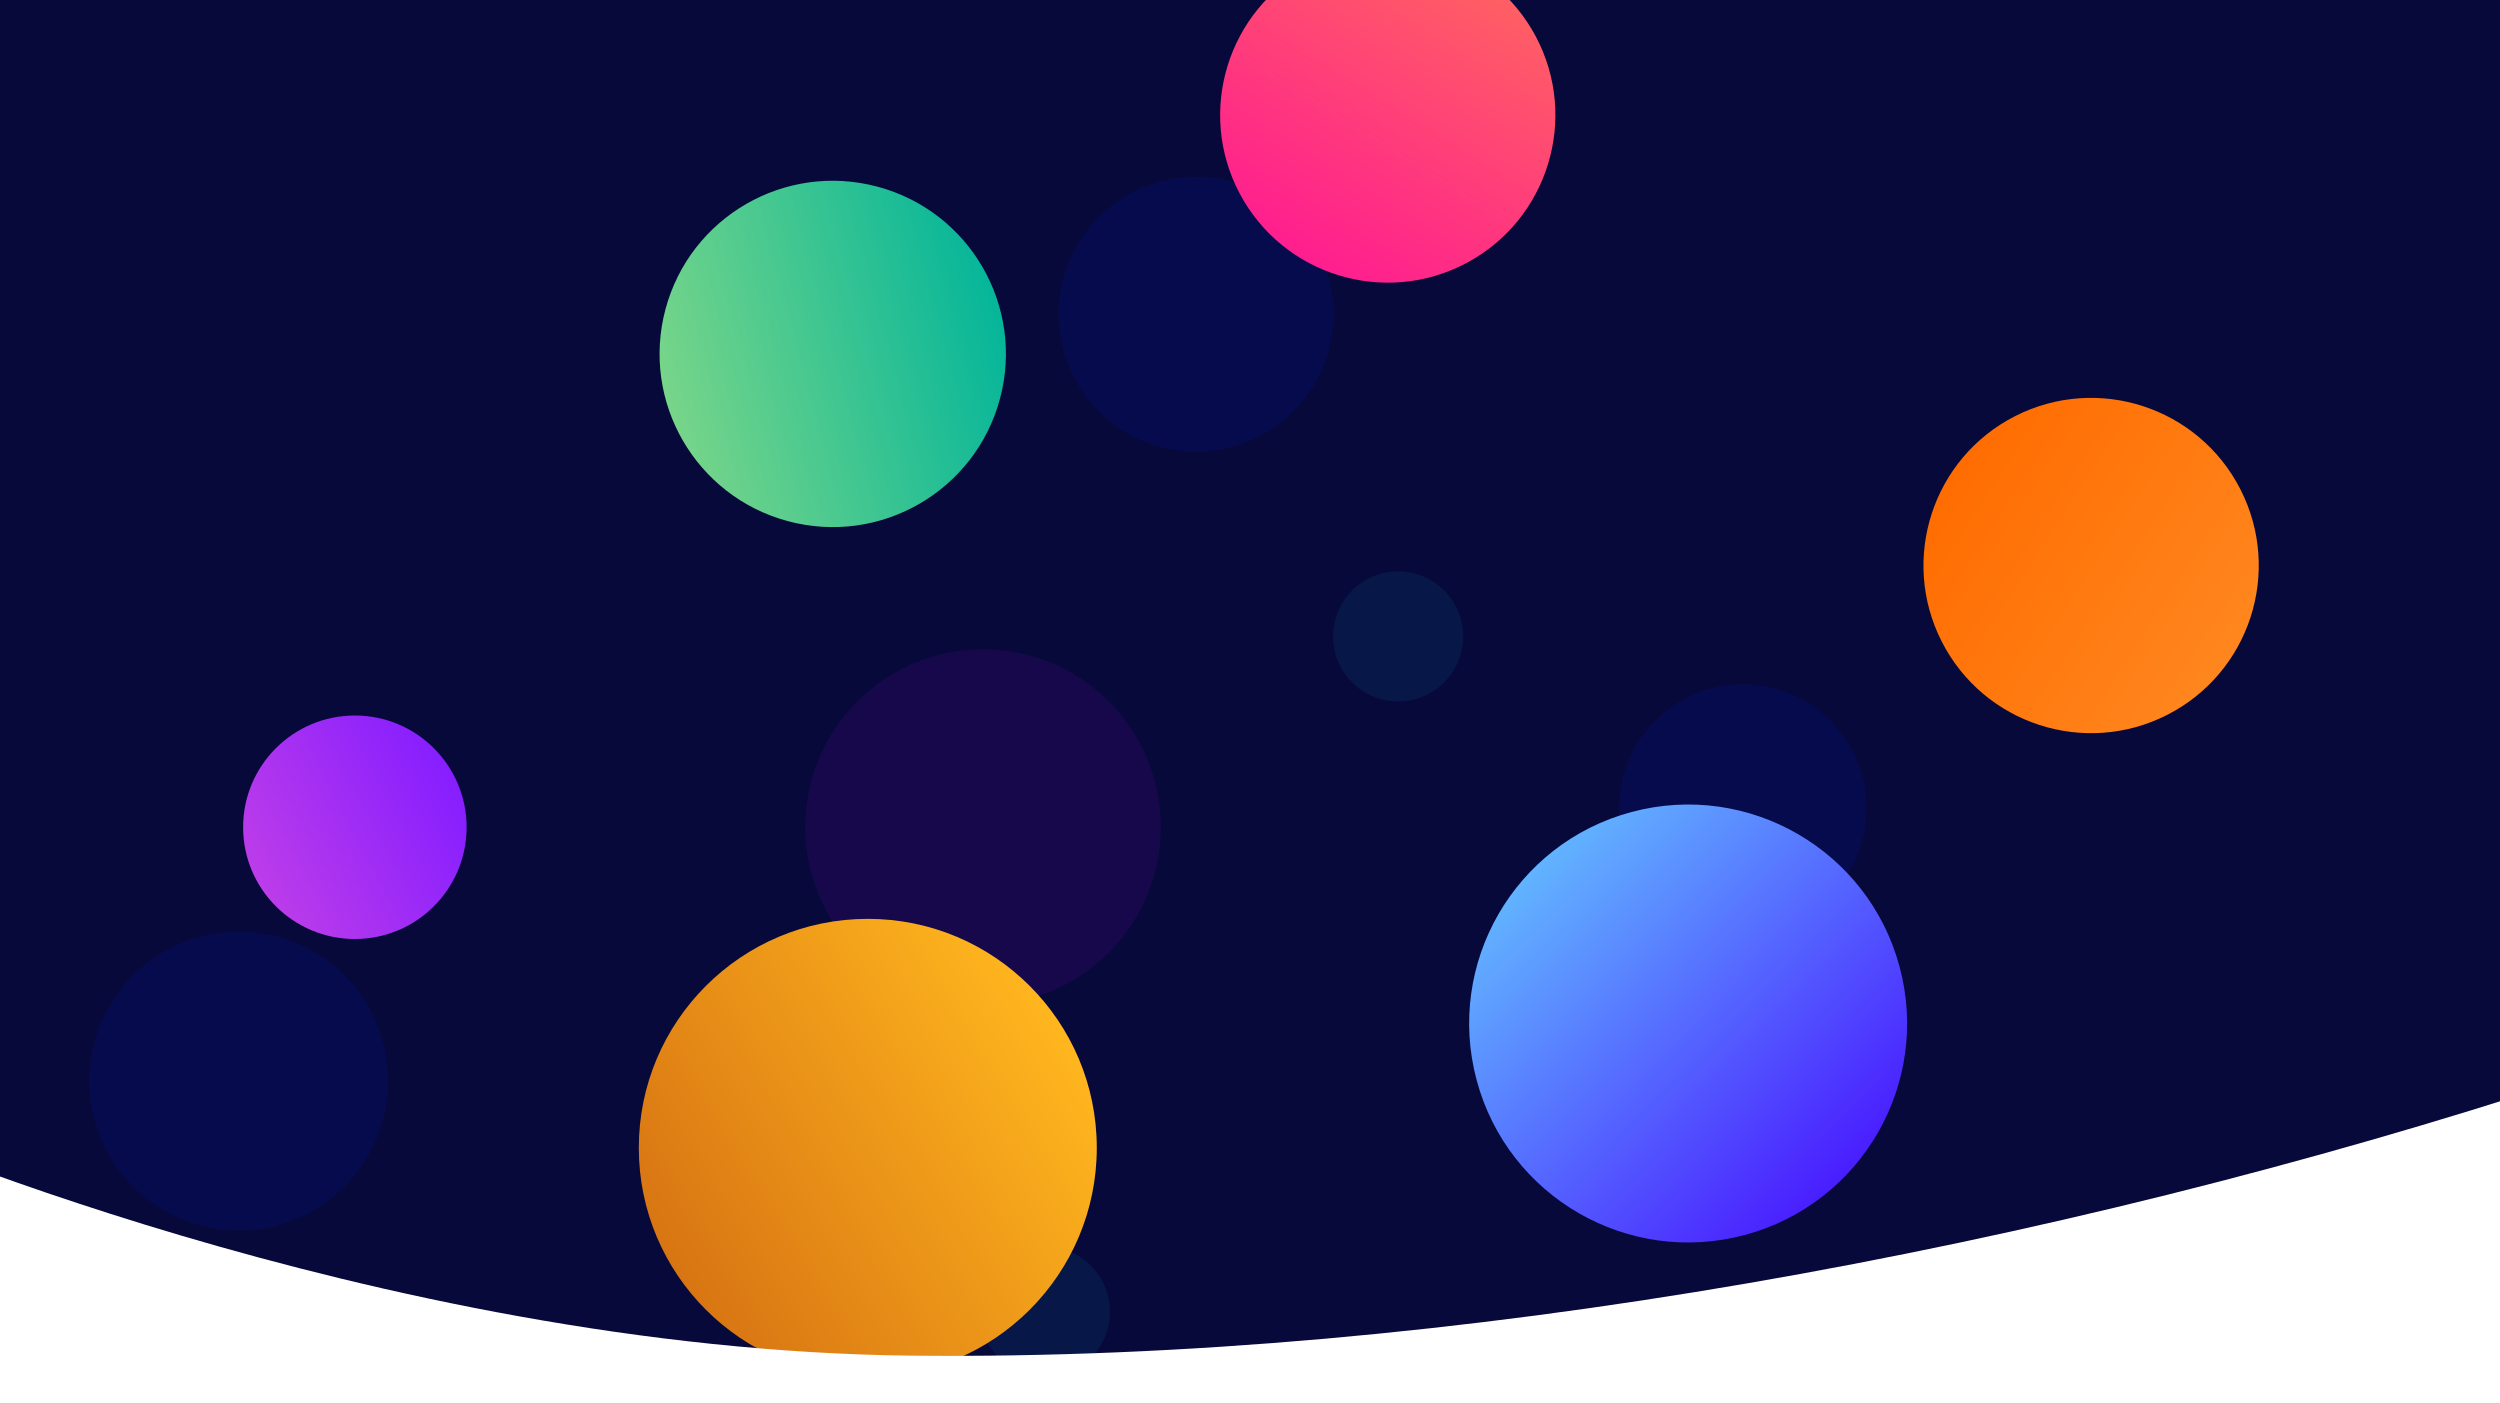
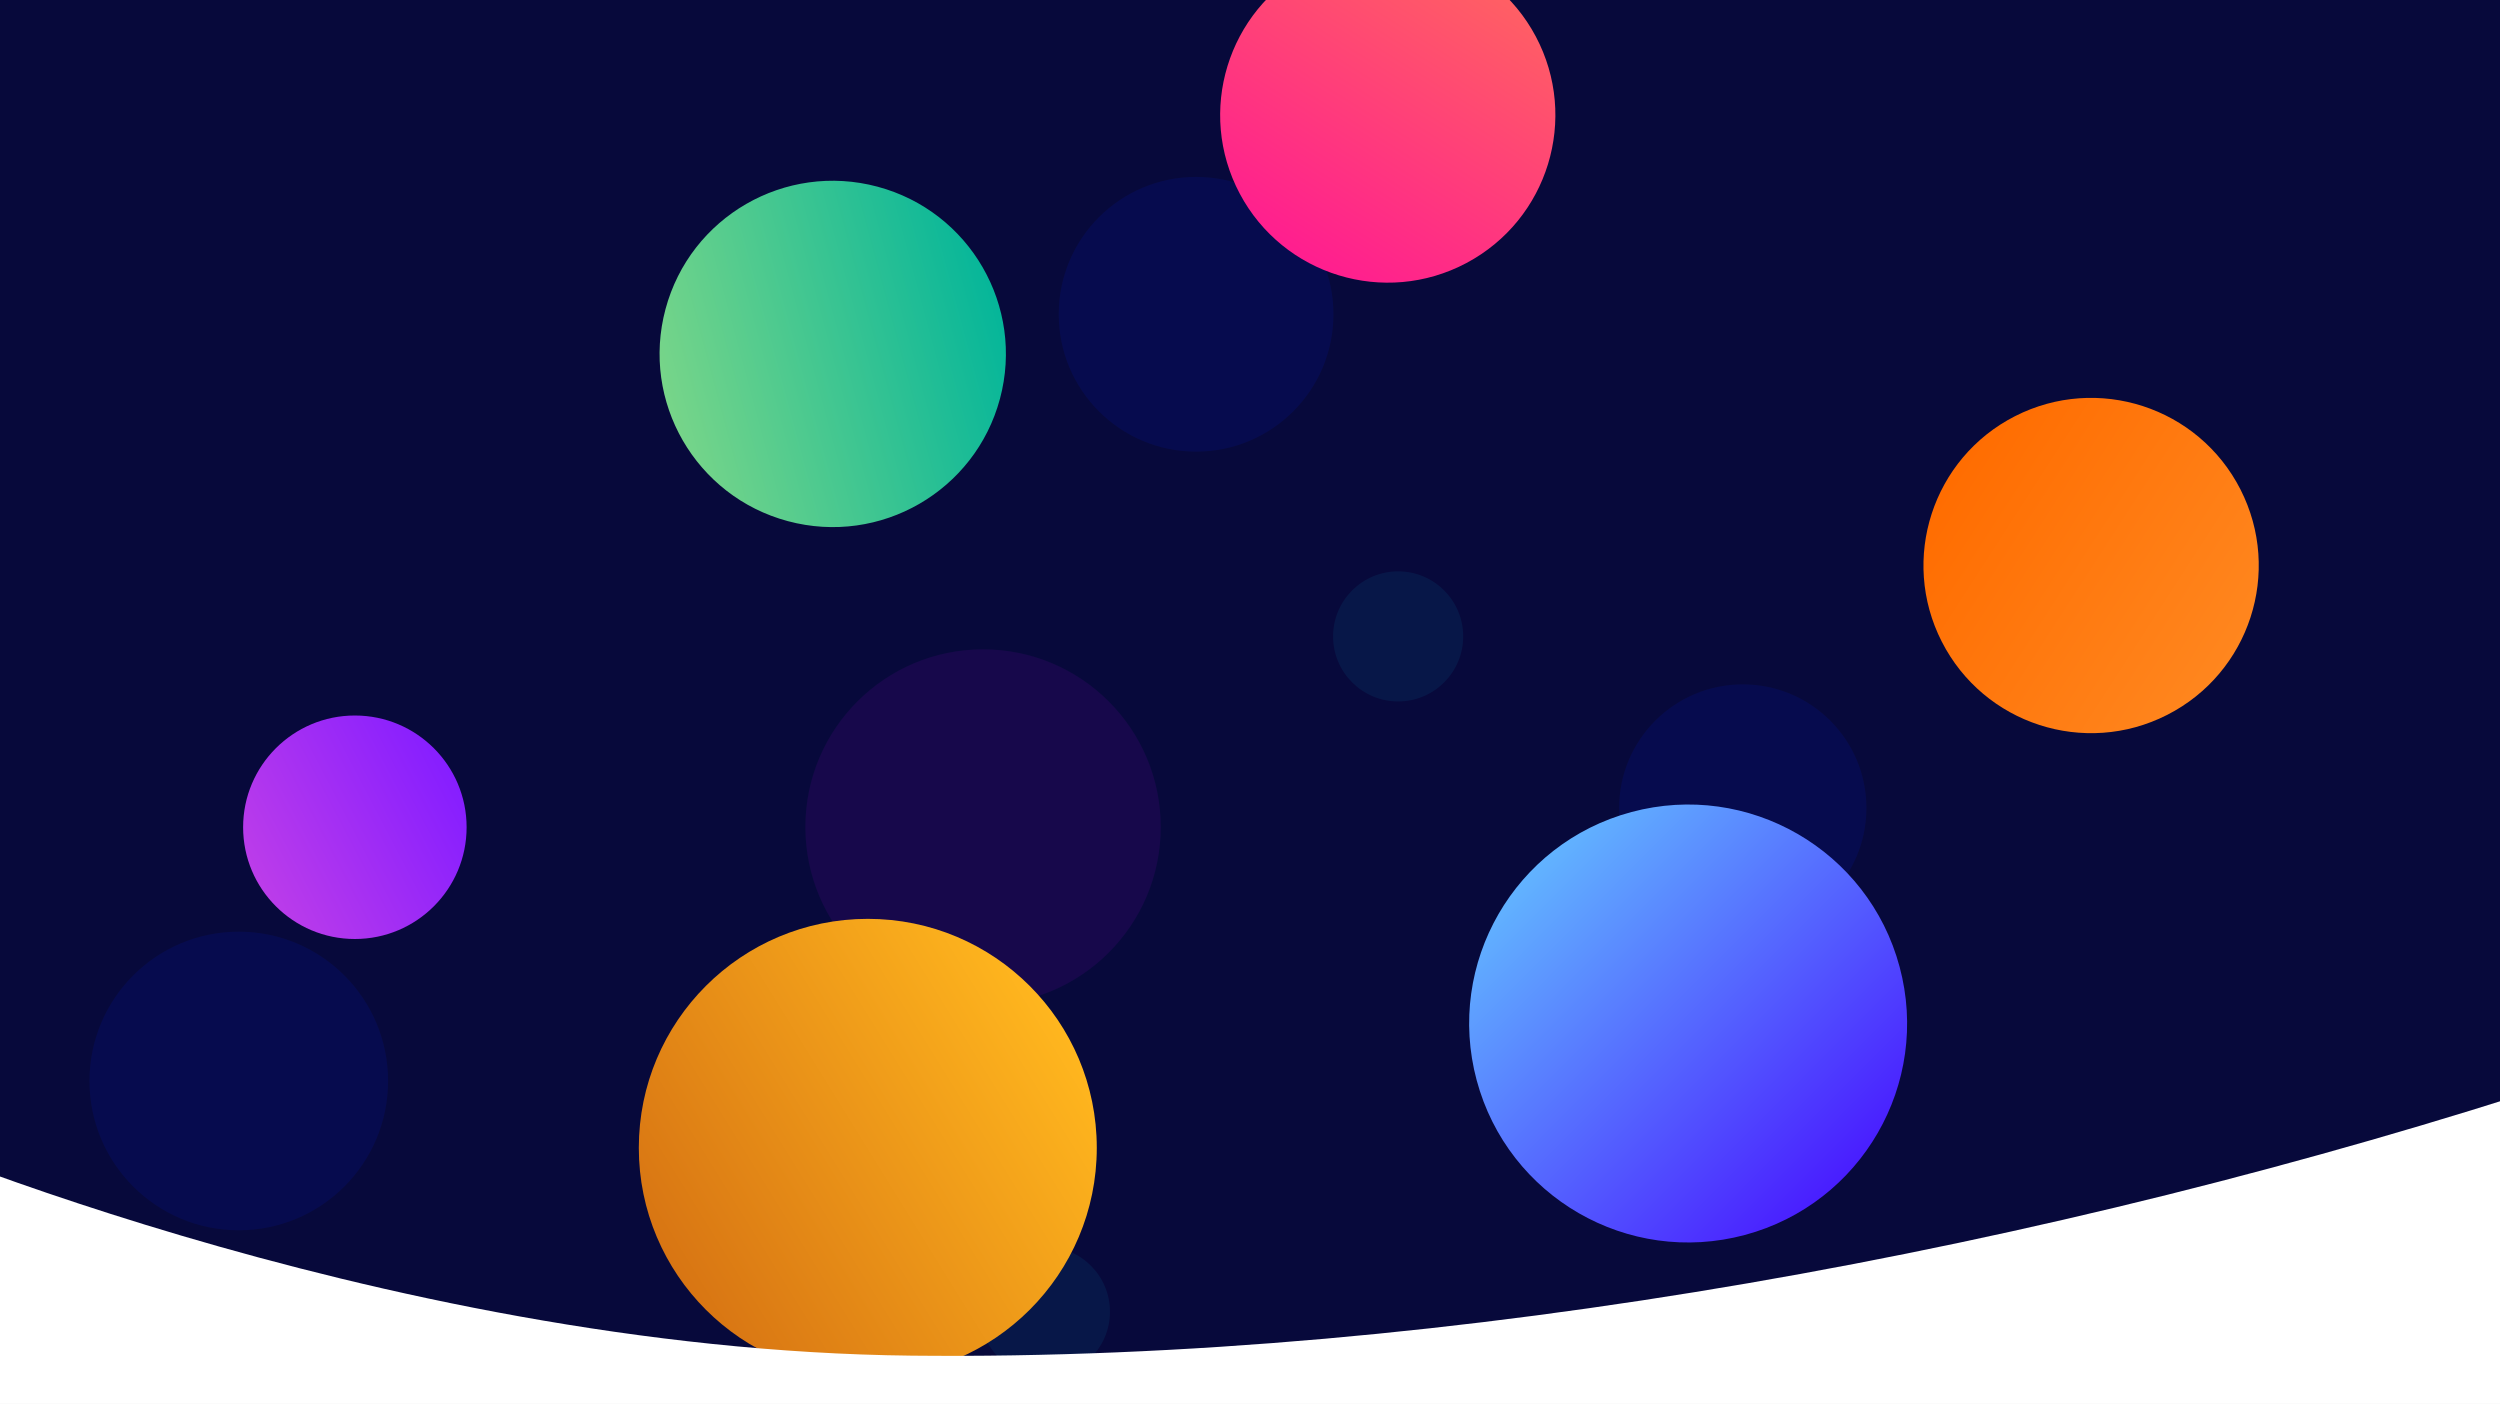
<svg xmlns="http://www.w3.org/2000/svg" viewBox="0 0 1366 767">
  <defs>
-     <style>.a{clip-path:url(#h);}.b{fill:#aa01dd;}.b,.c{opacity:0.1;}.c{fill:#0320ff;}.d{fill:url(#a);}.e{fill:url(#b);}.f{fill:url(#c);}.g{fill:#03e2ff;opacity:0.07;}.h{fill:url(#d);}.i{fill:url(#e);}.j{fill:url(#f);}.k{fill:#fff;}.l{fill:#07093b;}</style>
+     <style>.a{clip-path:url(#h);}.b{fill:#07093b;}.c{fill:#aa01dd;}.c,.d{opacity:0.1;}.d{fill:#0320ff;}.e{fill:url(#a);}.f{fill:url(#b);}.g{fill:url(#c);}.h{fill:#03e2ff;opacity:0.07;}.i{fill:url(#d);}.j{fill:url(#e);}.k{fill:url(#f);}.l{fill:#fff;}</style>
    <linearGradient id="a" x1="0.072" y1="0.756" x2="0.96" y2="0.242" gradientUnits="objectBoundingBox">
      <stop offset="0" stop-color="#ff1e8f" />
      <stop offset="1" stop-color="#ff6262" />
    </linearGradient>
    <linearGradient id="b" x1="0.072" y1="0.756" x2="0.96" y2="0.242" gradientUnits="objectBoundingBox">
      <stop offset="0" stop-color="#77d589" />
      <stop offset="1" stop-color="#02b59a" />
    </linearGradient>
    <linearGradient id="c" x1="0.072" y1="0.756" x2="2.06" y2="-0.283" gradientUnits="objectBoundingBox">
      <stop offset="0" stop-color="#861eff" />
      <stop offset="1" stop-color="#ff62cf" />
    </linearGradient>
    <linearGradient id="d" x1="0.072" y1="0.756" x2="0.922" y2="0.23" gradientUnits="objectBoundingBox">
      <stop offset="0" stop-color="#ffb61e" />
      <stop offset="1" stop-color="#d87513" />
    </linearGradient>
    <linearGradient id="e" x1="0.072" y1="0.756" x2="0.96" y2="0.242" gradientUnits="objectBoundingBox">
      <stop offset="0" stop-color="#ff861e" />
      <stop offset="1" stop-color="#ff6c00" />
    </linearGradient>
    <linearGradient id="f" x1="0.072" y1="0.756" x2="0.96" y2="0.242" gradientUnits="objectBoundingBox">
      <stop offset="0" stop-color="#491eff" />
      <stop offset="1" stop-color="#62b7ff" />
    </linearGradient>
    <clipPath id="h">
      <rect width="1366" height="767" />
    </clipPath>
  </defs>
  <g id="g" class="a">
-     <rect class="l" width="1366" height="767" />
-     <ellipse class="b" cx="97.093" cy="97.093" rx="97.093" ry="97.093" transform="translate(440.048 354.796)" />
-     <ellipse class="c" cx="75.051" cy="75.051" rx="75.051" ry="75.051" transform="translate(578.492 96.67)" />
-     <circle class="d" cx="91.587" cy="91.587" r="91.587" transform="matrix(0.883, -0.469, 0.469, 0.883, 634.449, 24.949)" />
-     <circle class="e" cx="94.59" cy="94.59" r="94.59" transform="matrix(0.966, 0.259, -0.259, 0.966, 388.134, 77.514)" />
-     <ellipse class="f" cx="61.058" cy="61.058" rx="61.058" ry="61.058" transform="translate(254.955 513.069) rotate(180)" />
-     <circle class="c" cx="67.564" cy="67.564" r="67.564" transform="translate(884.689 373.937)" />
-     <ellipse class="c" cx="81.578" cy="81.578" rx="81.578" ry="81.578" transform="translate(48.892 509.065)" />
-     <circle class="g" cx="35.534" cy="35.534" r="35.534" transform="translate(535.409 681.194)" />
-     <circle class="g" cx="35.534" cy="35.534" r="35.534" transform="translate(728.409 312.194)" />
-     <ellipse class="h" cx="125.119" cy="125.119" rx="125.119" ry="125.119" transform="translate(599.283 752.297) rotate(180)" />
-     <circle class="i" cx="91.587" cy="91.587" r="91.587" transform="matrix(-0.454, -0.891, 0.891, -0.454, 1102.56, 432.189)" />
-     <circle class="j" cx="119.614" cy="119.614" r="119.614" transform="matrix(-0.259, -0.966, 0.966, -0.259, 837.828, 705.769)" />
-     <path class="k" d="M831.357,2079.188s283.864,125.781,577.891,128.87,622.12-58.216,905.65-151.09c34.865,139.537,32.048,271.136,32.048,271.136H831.357Z" transform="translate(-911 -1467.326)" />
+     <rect class="b" width="1366" height="752" />
+     <ellipse class="c" cx="97.093" cy="97.093" rx="97.093" ry="97.093" transform="translate(440.048 354.796)" />
+     <ellipse class="d" cx="75.051" cy="75.051" rx="75.051" ry="75.051" transform="translate(578.492 96.67)" />
+     <circle class="e" cx="91.587" cy="91.587" r="91.587" transform="matrix(0.883, -0.469, 0.469, 0.883, 634.449, 24.949)" />
+     <circle class="f" cx="94.59" cy="94.59" r="94.59" transform="matrix(0.966, 0.259, -0.259, 0.966, 388.134, 77.514)" />
+     <ellipse class="g" cx="61.058" cy="61.058" rx="61.058" ry="61.058" transform="translate(254.955 513.069) rotate(180)" />
+     <circle class="d" cx="67.564" cy="67.564" r="67.564" transform="translate(884.689 373.937)" />
+     <ellipse class="d" cx="81.578" cy="81.578" rx="81.578" ry="81.578" transform="translate(48.892 509.065)" />
+     <circle class="h" cx="35.534" cy="35.534" r="35.534" transform="translate(535.409 681.194)" />
+     <circle class="h" cx="35.534" cy="35.534" r="35.534" transform="translate(728.409 312.194)" />
+     <ellipse class="i" cx="125.119" cy="125.119" rx="125.119" ry="125.119" transform="translate(599.283 752.297) rotate(180)" />
+     <circle class="j" cx="91.587" cy="91.587" r="91.587" transform="matrix(-0.454, -0.891, 0.891, -0.454, 1102.56, 432.189)" />
+     <circle class="k" cx="119.614" cy="119.614" r="119.614" transform="matrix(-0.259, -0.966, 0.966, -0.259, 837.828, 705.769)" />
+     <path class="l" d="M831.357,2079.188s283.864,125.781,577.891,128.87,622.12-58.216,905.65-151.09c34.865,139.537,32.048,271.136,32.048,271.136H831.357Z" transform="translate(-911 -1467.326)" />
  </g>
</svg>
